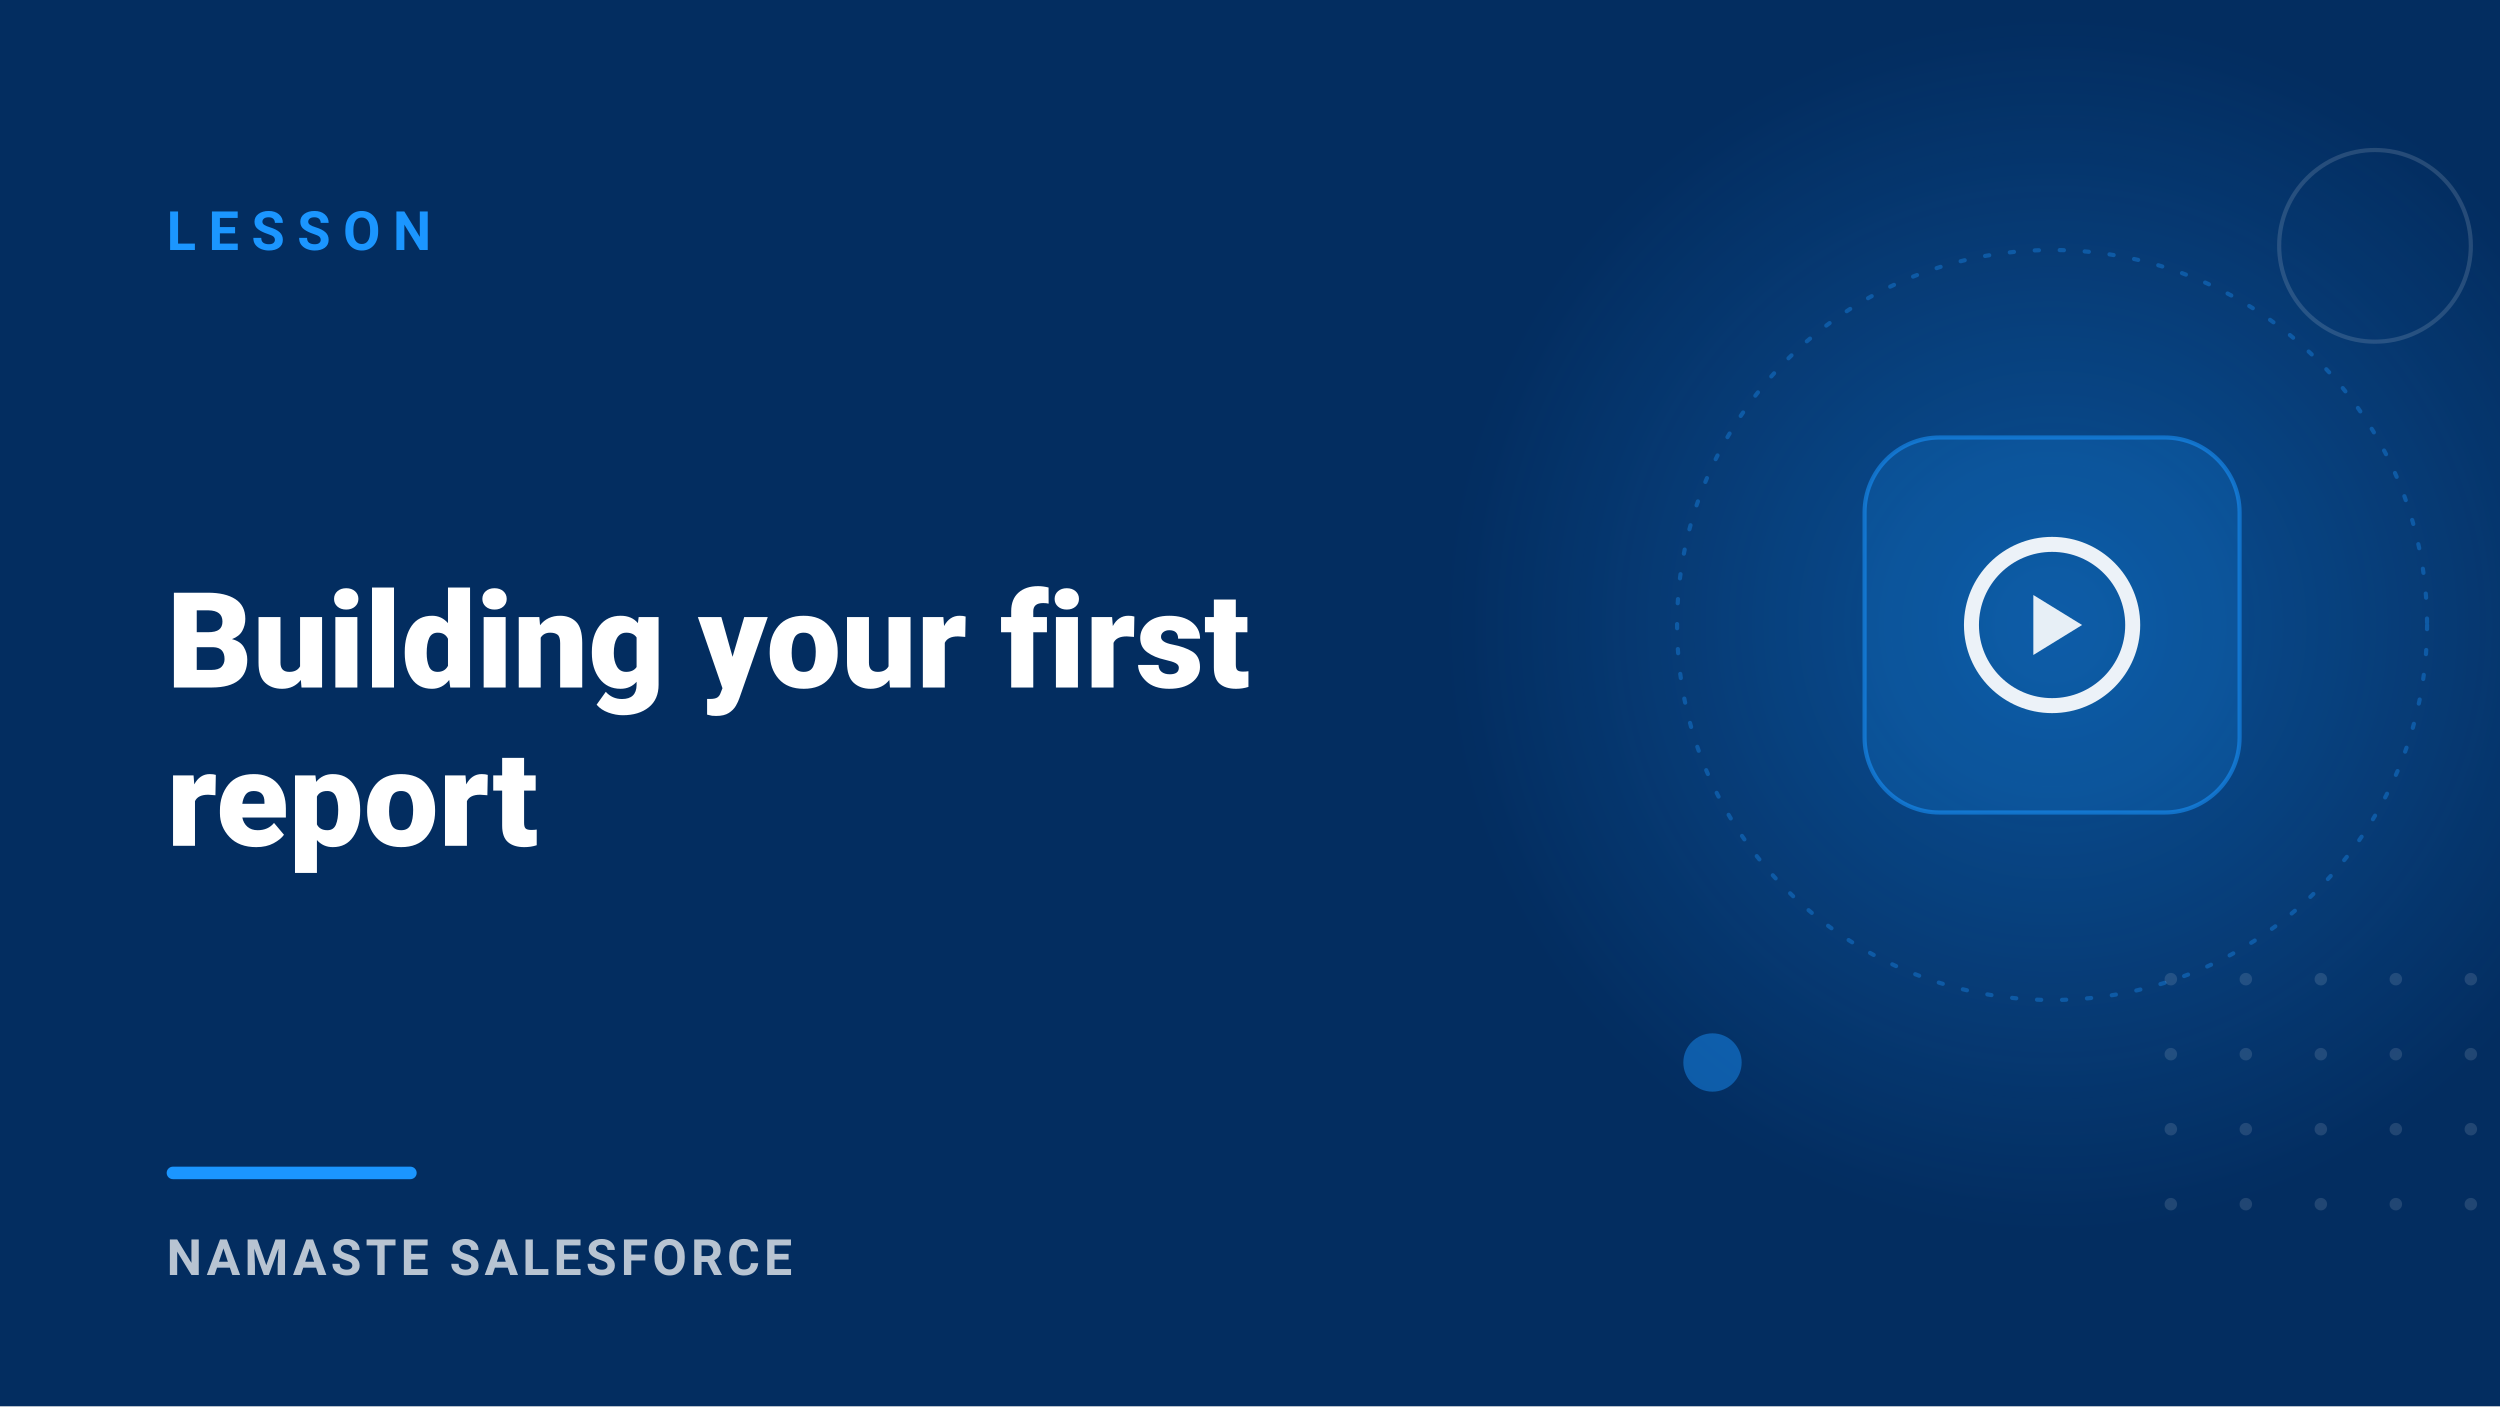
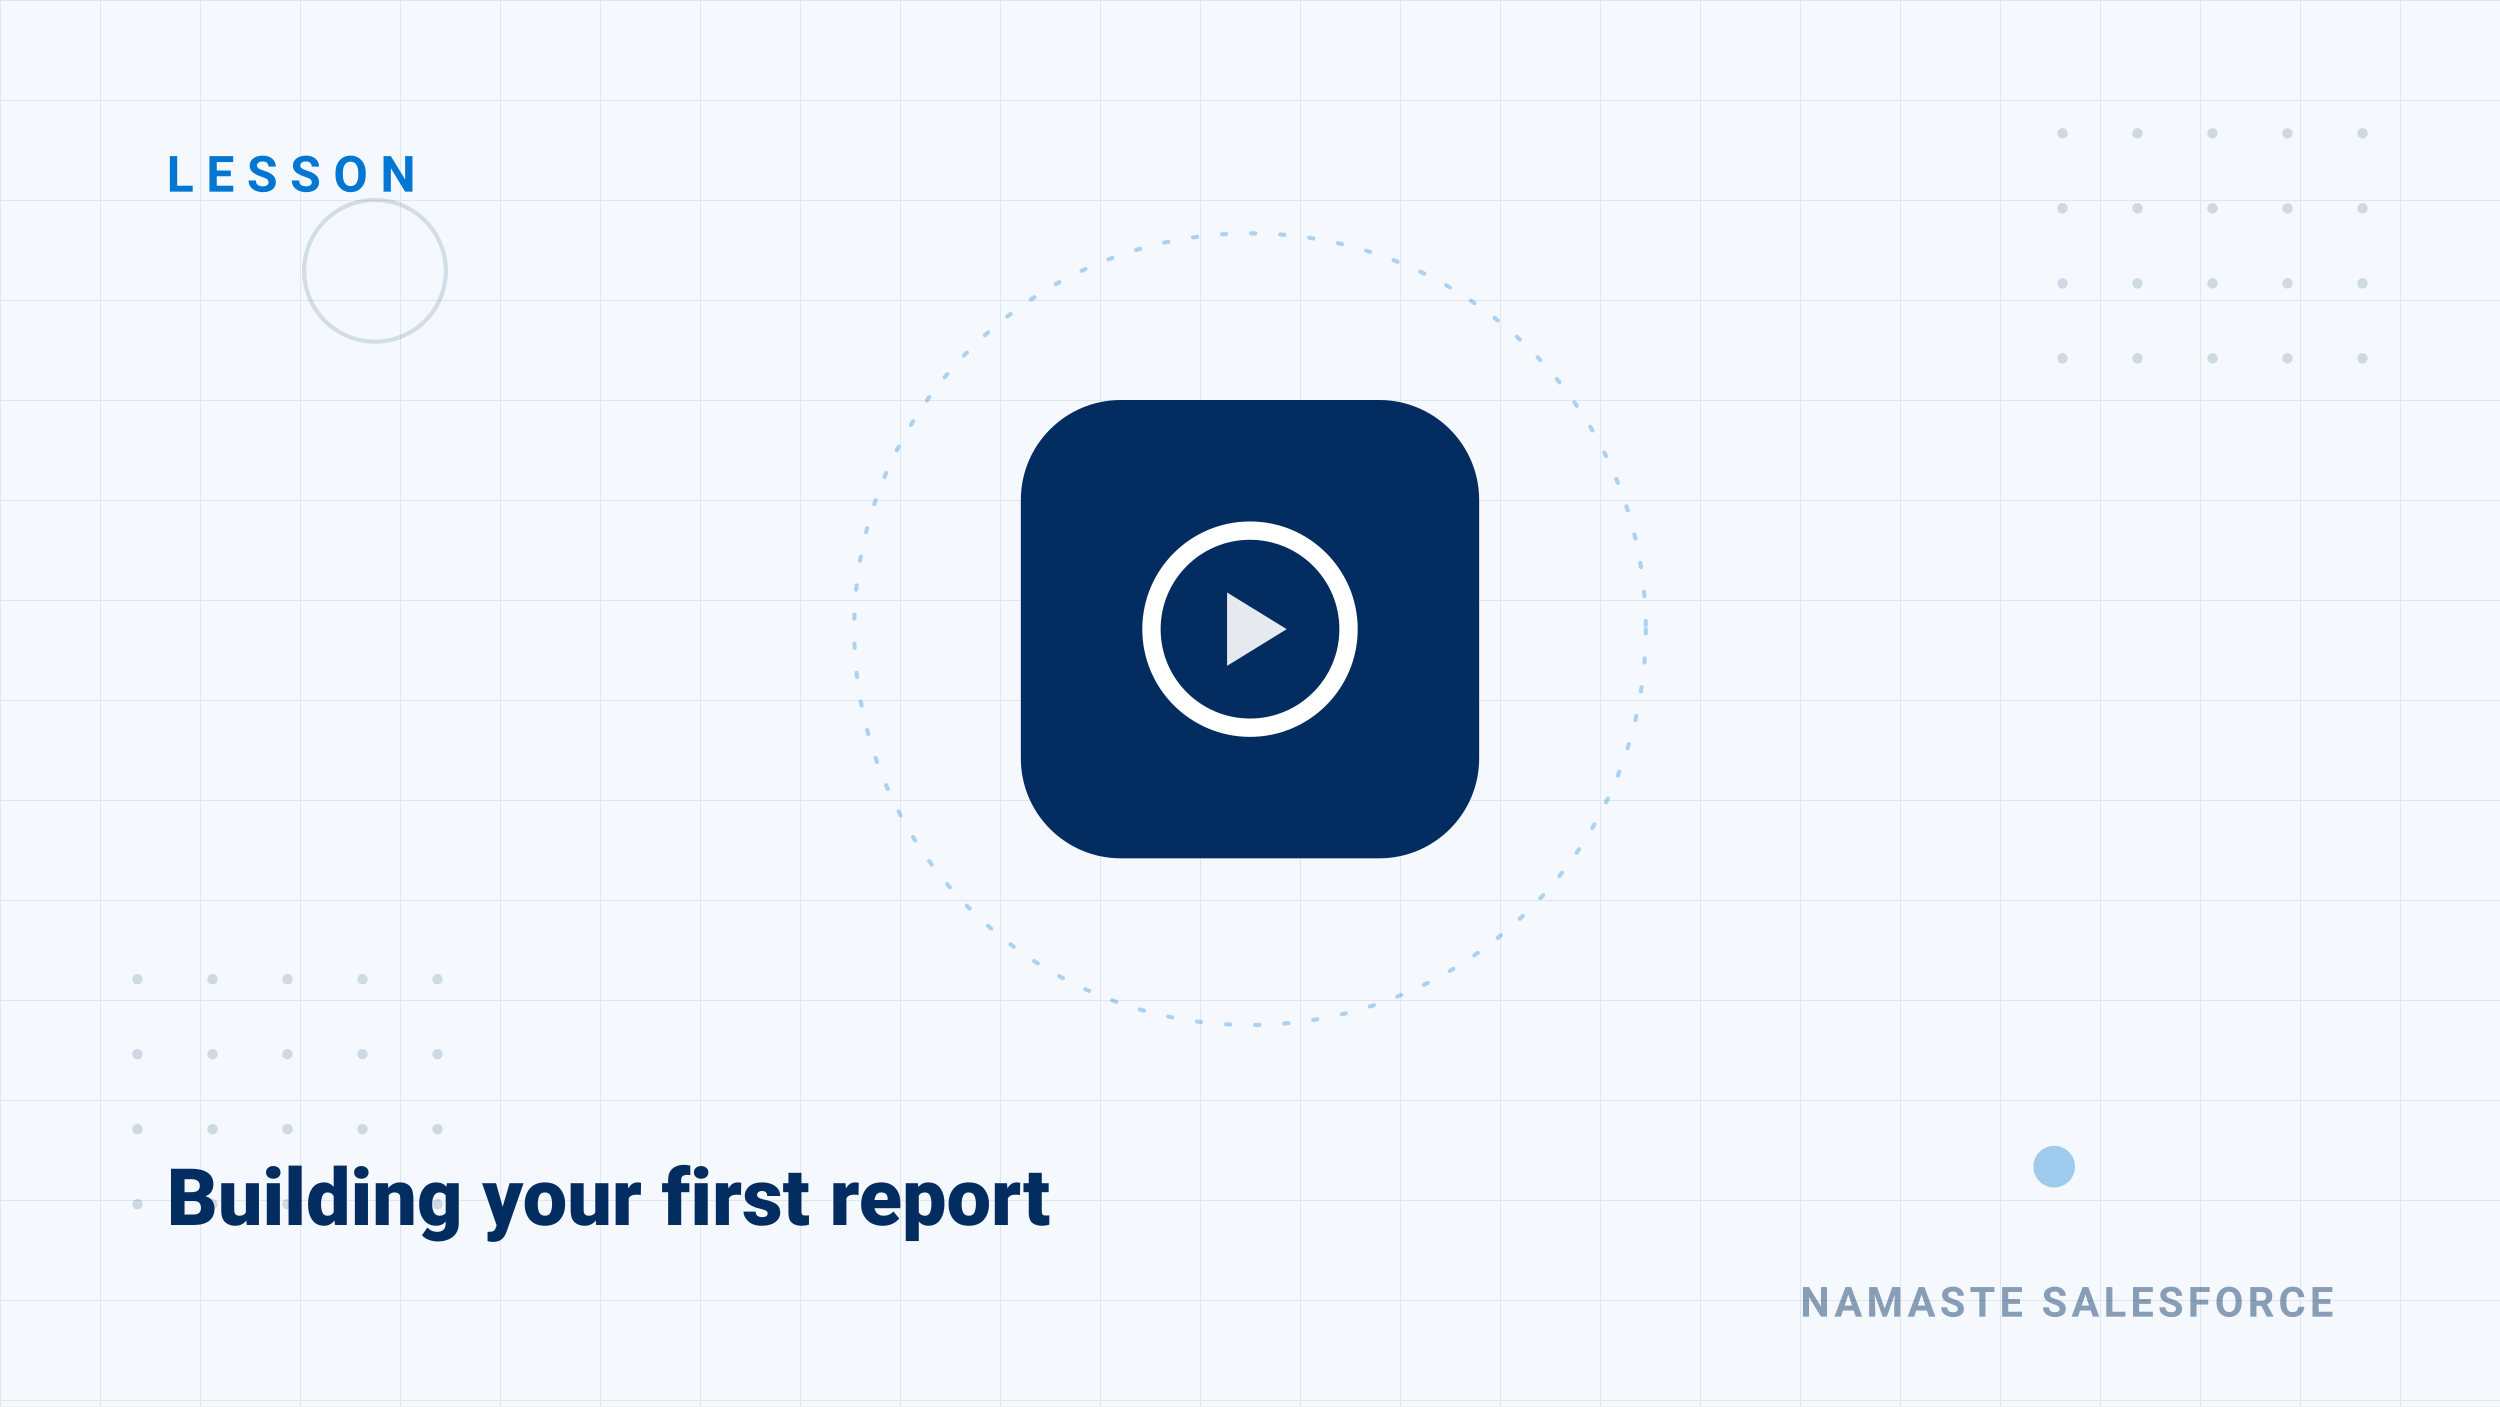
<svg xmlns="http://www.w3.org/2000/svg" viewBox="0 0 1200 675" font-family="Figtree,-apple-system,'Segoe UI',Roboto,sans-serif">
  <defs>
-     <radialGradient id="glow" cx="0.5" cy="0.5" r="0.5">
-       <stop offset="0" stop-color="rgba(27,150,255,0.35)" />
-       <stop offset="1" stop-color="rgba(27,150,255,0)" />
-     </radialGradient>
-     <clipPath id="frame">
-       <rect width="1200" height="675" />
-     </clipPath>
+     <pattern id="lgrid" width="48" height="48" patternUnits="userSpaceOnUse">
+       <path d="M48 0H0v48" fill="none" stroke="rgba(3,45,96,0.09)" />
+     </pattern>
  </defs>
-   <rect width="1200" height="675" fill="#032d60" />
-   <g clip-path="url(#frame)">
-     <circle cx="985" cy="300" r="290" fill="url(#glow)" />
-     <circle cx="985" cy="300" r="180" fill="none" stroke="rgba(27,150,255,0.35)" stroke-width="2" stroke-dasharray="2 10" stroke-linecap="round" />
-     <circle cx="1140" cy="118" r="46" fill="none" stroke="rgba(255,255,255,0.14)" stroke-width="2" />
-     <circle cx="822" cy="510" r="14" fill="rgba(27,150,255,0.45)" />
-     <g fill="rgba(255,255,255,0.12)" transform="translate(1042,470)">
-       <circle cx="0" cy="0" r="3" />
-       <circle cx="0" cy="36" r="3" />
-       <circle cx="0" cy="72" r="3" />
-       <circle cx="0" cy="108" r="3" />
-       <circle cx="36" cy="0" r="3" />
-       <circle cx="36" cy="36" r="3" />
-       <circle cx="36" cy="72" r="3" />
-       <circle cx="36" cy="108" r="3" />
-       <circle cx="72" cy="0" r="3" />
-       <circle cx="72" cy="36" r="3" />
-       <circle cx="72" cy="72" r="3" />
-       <circle cx="72" cy="108" r="3" />
-       <circle cx="108" cy="0" r="3" />
-       <circle cx="108" cy="36" r="3" />
-       <circle cx="108" cy="72" r="3" />
-       <circle cx="108" cy="108" r="3" />
-       <circle cx="144" cy="0" r="3" />
-       <circle cx="144" cy="36" r="3" />
-       <circle cx="144" cy="72" r="3" />
-       <circle cx="144" cy="108" r="3" />
-     </g>
-     <rect x="895" y="210" width="180" height="180" rx="36" fill="rgba(27,150,255,0.16)" stroke="rgba(27,150,255,0.55)" stroke-width="2" />
-     <g transform="translate(931,246) scale(4.5)" fill="none" stroke="rgba(255,255,255,0.92)" stroke-width="1.6" stroke-linecap="round" stroke-linejoin="round">
-       <circle cx="12" cy="12" r="8.6" />
-       <path d="M10 8.8v6.4l5.2-3.2L10 8.8z" fill="rgba(255,255,255,0.9)" stroke="none" />
-     </g>
+   <rect width="1200" height="675" fill="#f5f9fd" />
+   <rect width="1200" height="675" fill="url(#lgrid)" />
+   <g fill="rgba(3,45,96,0.16)" transform="translate(990,64)">
+     <circle cx="0" cy="0" r="2.5" />
+     <circle cx="0" cy="36" r="2.5" />
+     <circle cx="0" cy="72" r="2.5" />
+     <circle cx="0" cy="108" r="2.5" />
+     <circle cx="36" cy="0" r="2.5" />
+     <circle cx="36" cy="36" r="2.5" />
+     <circle cx="36" cy="72" r="2.5" />
+     <circle cx="36" cy="108" r="2.5" />
+     <circle cx="72" cy="0" r="2.5" />
+     <circle cx="72" cy="36" r="2.5" />
+     <circle cx="72" cy="72" r="2.5" />
+     <circle cx="72" cy="108" r="2.5" />
+     <circle cx="108" cy="0" r="2.5" />
+     <circle cx="108" cy="36" r="2.5" />
+     <circle cx="108" cy="72" r="2.5" />
+     <circle cx="108" cy="108" r="2.5" />
+     <circle cx="144" cy="0" r="2.5" />
+     <circle cx="144" cy="36" r="2.5" />
+     <circle cx="144" cy="72" r="2.5" />
+     <circle cx="144" cy="108" r="2.5" />
  </g>
-   <text x="80" y="120" font-size="26" font-weight="700" letter-spacing="6" fill="#1b96ff">LESSON</text>
-   <text x="80" y="330" font-size="64" font-weight="800" fill="#ffffff">
-     <tspan x="80" dy="0">Building your first</tspan>
-     <tspan x="80" dy="76">report</tspan>
+   <g fill="rgba(3,45,96,0.16)" transform="translate(66,470)">
+     <circle cx="0" cy="0" r="2.5" />
+     <circle cx="0" cy="36" r="2.5" />
+     <circle cx="0" cy="72" r="2.5" />
+     <circle cx="0" cy="108" r="2.5" />
+     <circle cx="36" cy="0" r="2.5" />
+     <circle cx="36" cy="36" r="2.5" />
+     <circle cx="36" cy="72" r="2.5" />
+     <circle cx="36" cy="108" r="2.5" />
+     <circle cx="72" cy="0" r="2.5" />
+     <circle cx="72" cy="36" r="2.5" />
+     <circle cx="72" cy="72" r="2.5" />
+     <circle cx="72" cy="108" r="2.5" />
+     <circle cx="108" cy="0" r="2.5" />
+     <circle cx="108" cy="36" r="2.5" />
+     <circle cx="108" cy="72" r="2.5" />
+     <circle cx="108" cy="108" r="2.5" />
+     <circle cx="144" cy="0" r="2.5" />
+     <circle cx="144" cy="36" r="2.5" />
+     <circle cx="144" cy="72" r="2.5" />
+     <circle cx="144" cy="108" r="2.5" />
+   </g>
+   <circle cx="600" cy="302" r="190" fill="none" stroke="rgba(1,118,211,0.30)" stroke-width="2" stroke-dasharray="2 12" stroke-linecap="round" />
+   <circle cx="986" cy="560" r="10" fill="rgba(1,118,211,0.35)" />
+   <circle cx="180" cy="130" r="34" fill="none" stroke="rgba(3,45,96,0.14)" stroke-width="2" />
+   <rect x="490" y="192" width="220" height="220" rx="48" fill="#032d60" />
+   <g transform="translate(534,236) scale(5.5)" fill="none" stroke="#ffffff" stroke-width="1.6" stroke-linecap="round" stroke-linejoin="round">
+     <circle cx="12" cy="12" r="8.6" />
+     <path d="M10 8.8v6.4l5.2-3.2L10 8.8z" fill="rgba(255,255,255,0.9)" stroke="none" />
+   </g>
+   <text x="80" y="92" font-size="24" font-weight="700" letter-spacing="6" fill="#0176d3">LESSON</text>
+   <text x="80" y="588" font-size="38" font-weight="800" fill="#032d60">
+     <tspan x="80" dy="0">Building your first report</tspan>
  </text>
-   <rect x="80" y="560" width="120" height="6" rx="3" fill="#1b96ff" />
-   <text x="80" y="612" font-size="24" font-weight="600" letter-spacing="2" fill="rgba(244,246,248,0.75)">NAMASTE SALESFORCE</text>
+   <text x="1120" y="632" font-size="20" font-weight="600" letter-spacing="2" fill="rgba(3,45,96,0.45)" text-anchor="end">NAMASTE SALESFORCE</text>
</svg>
